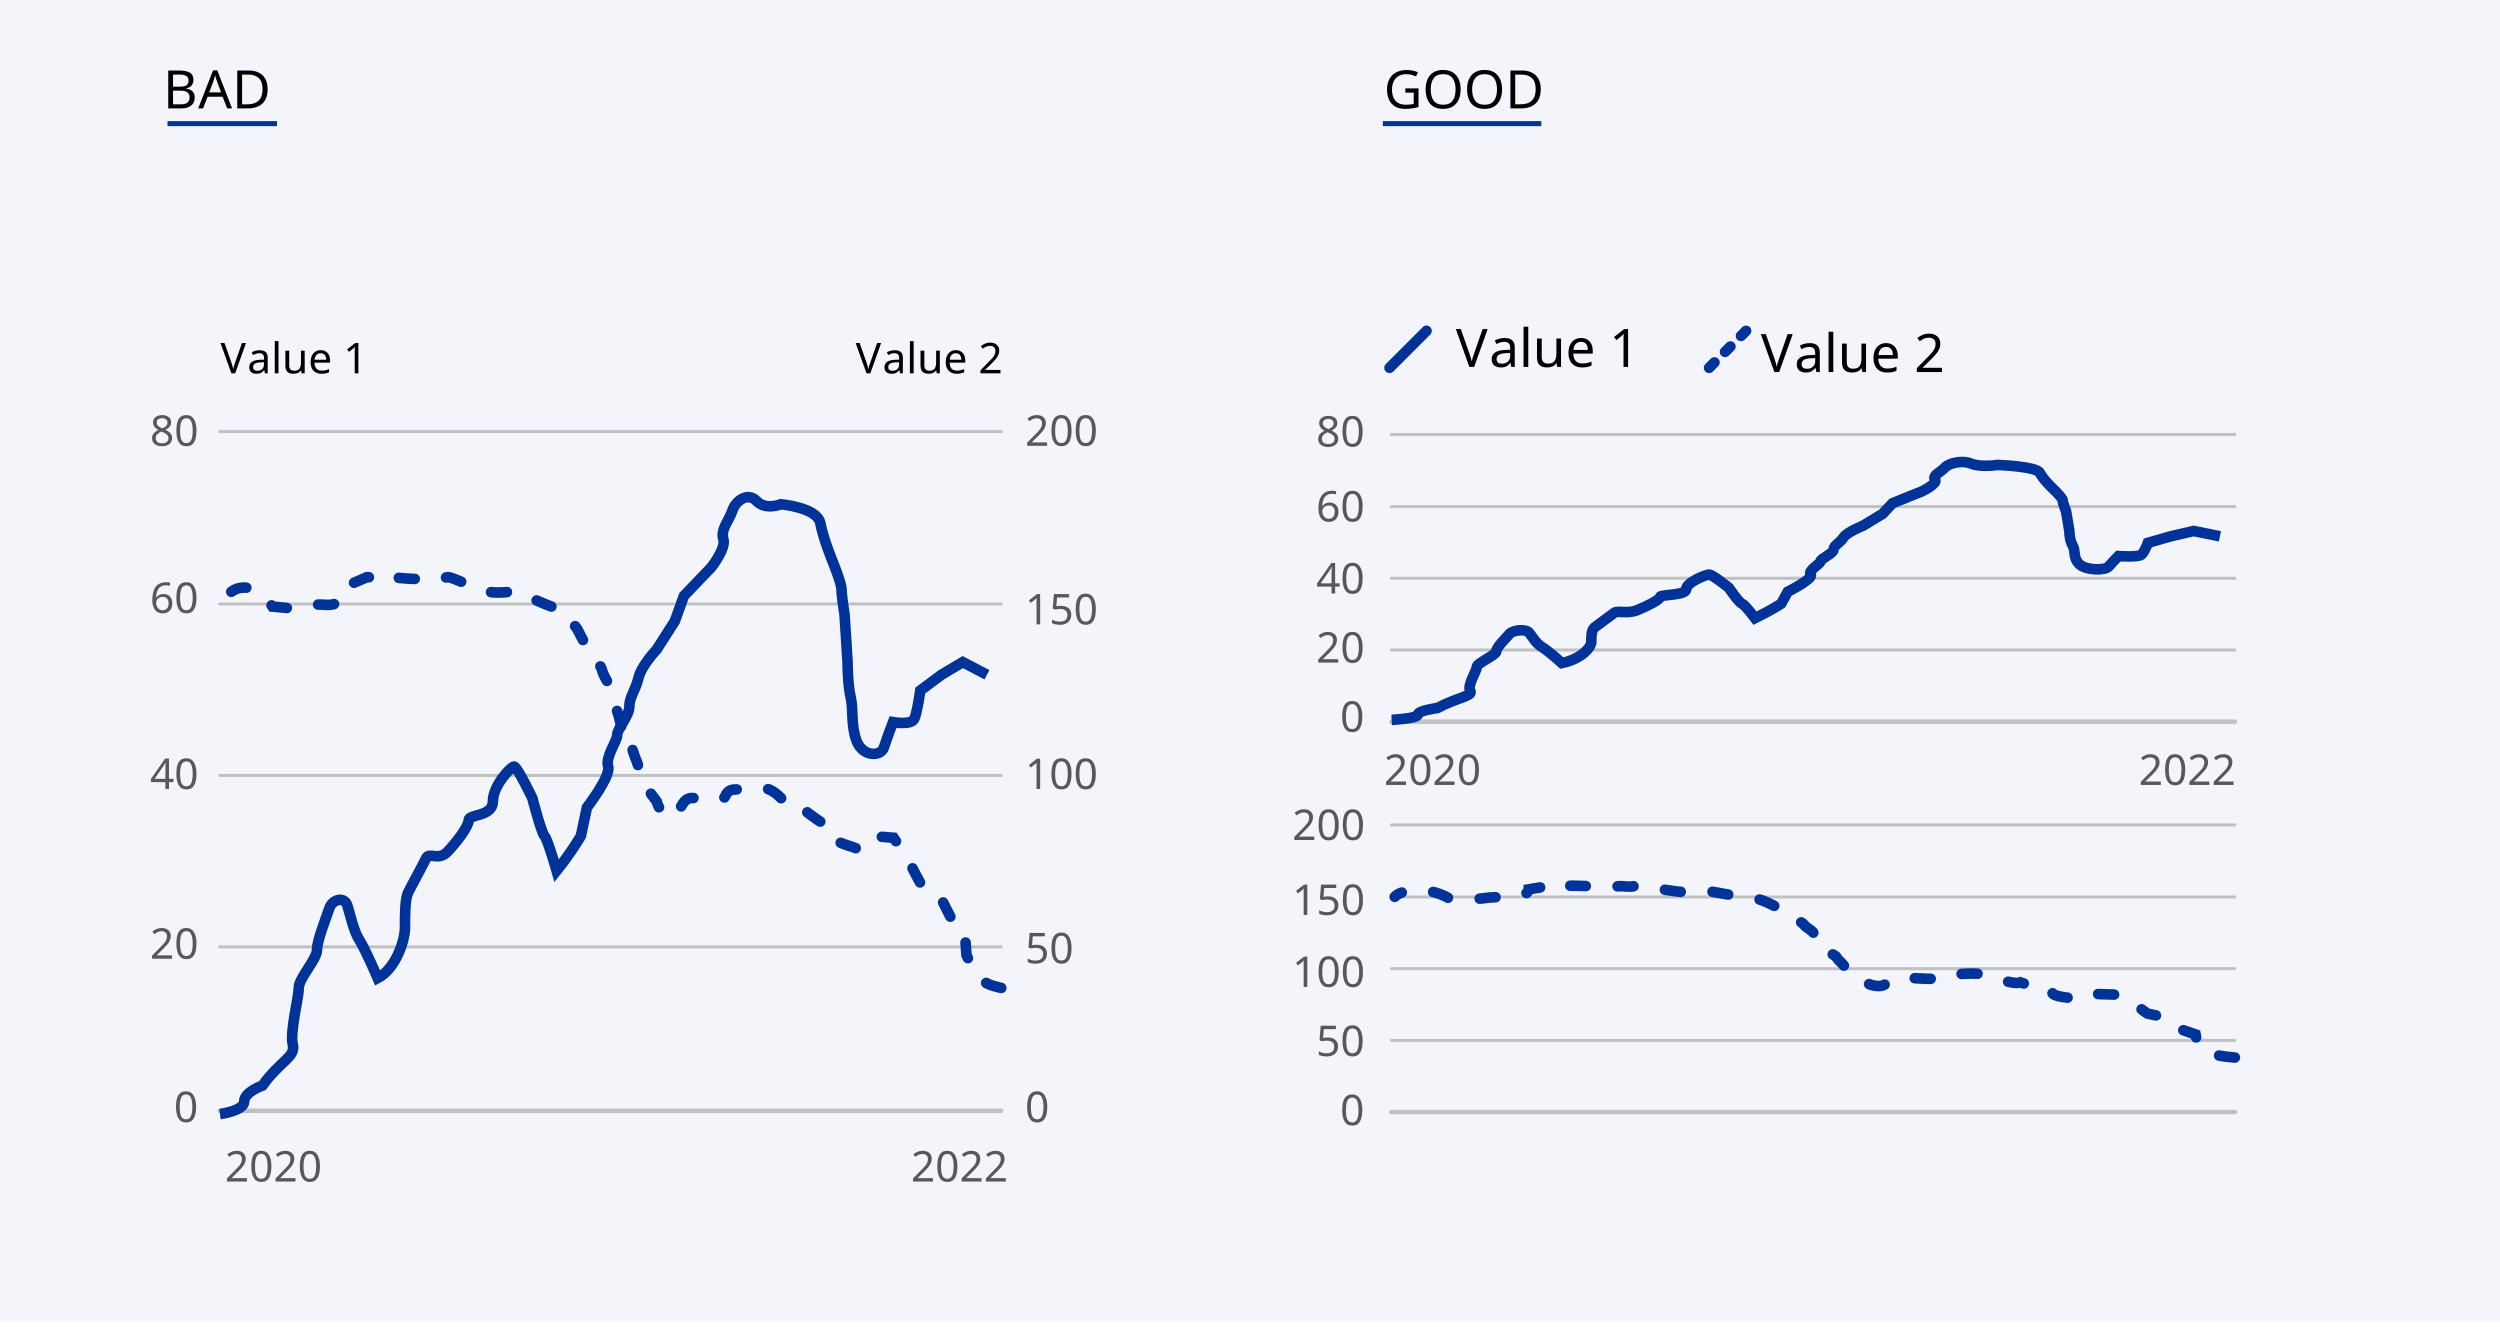
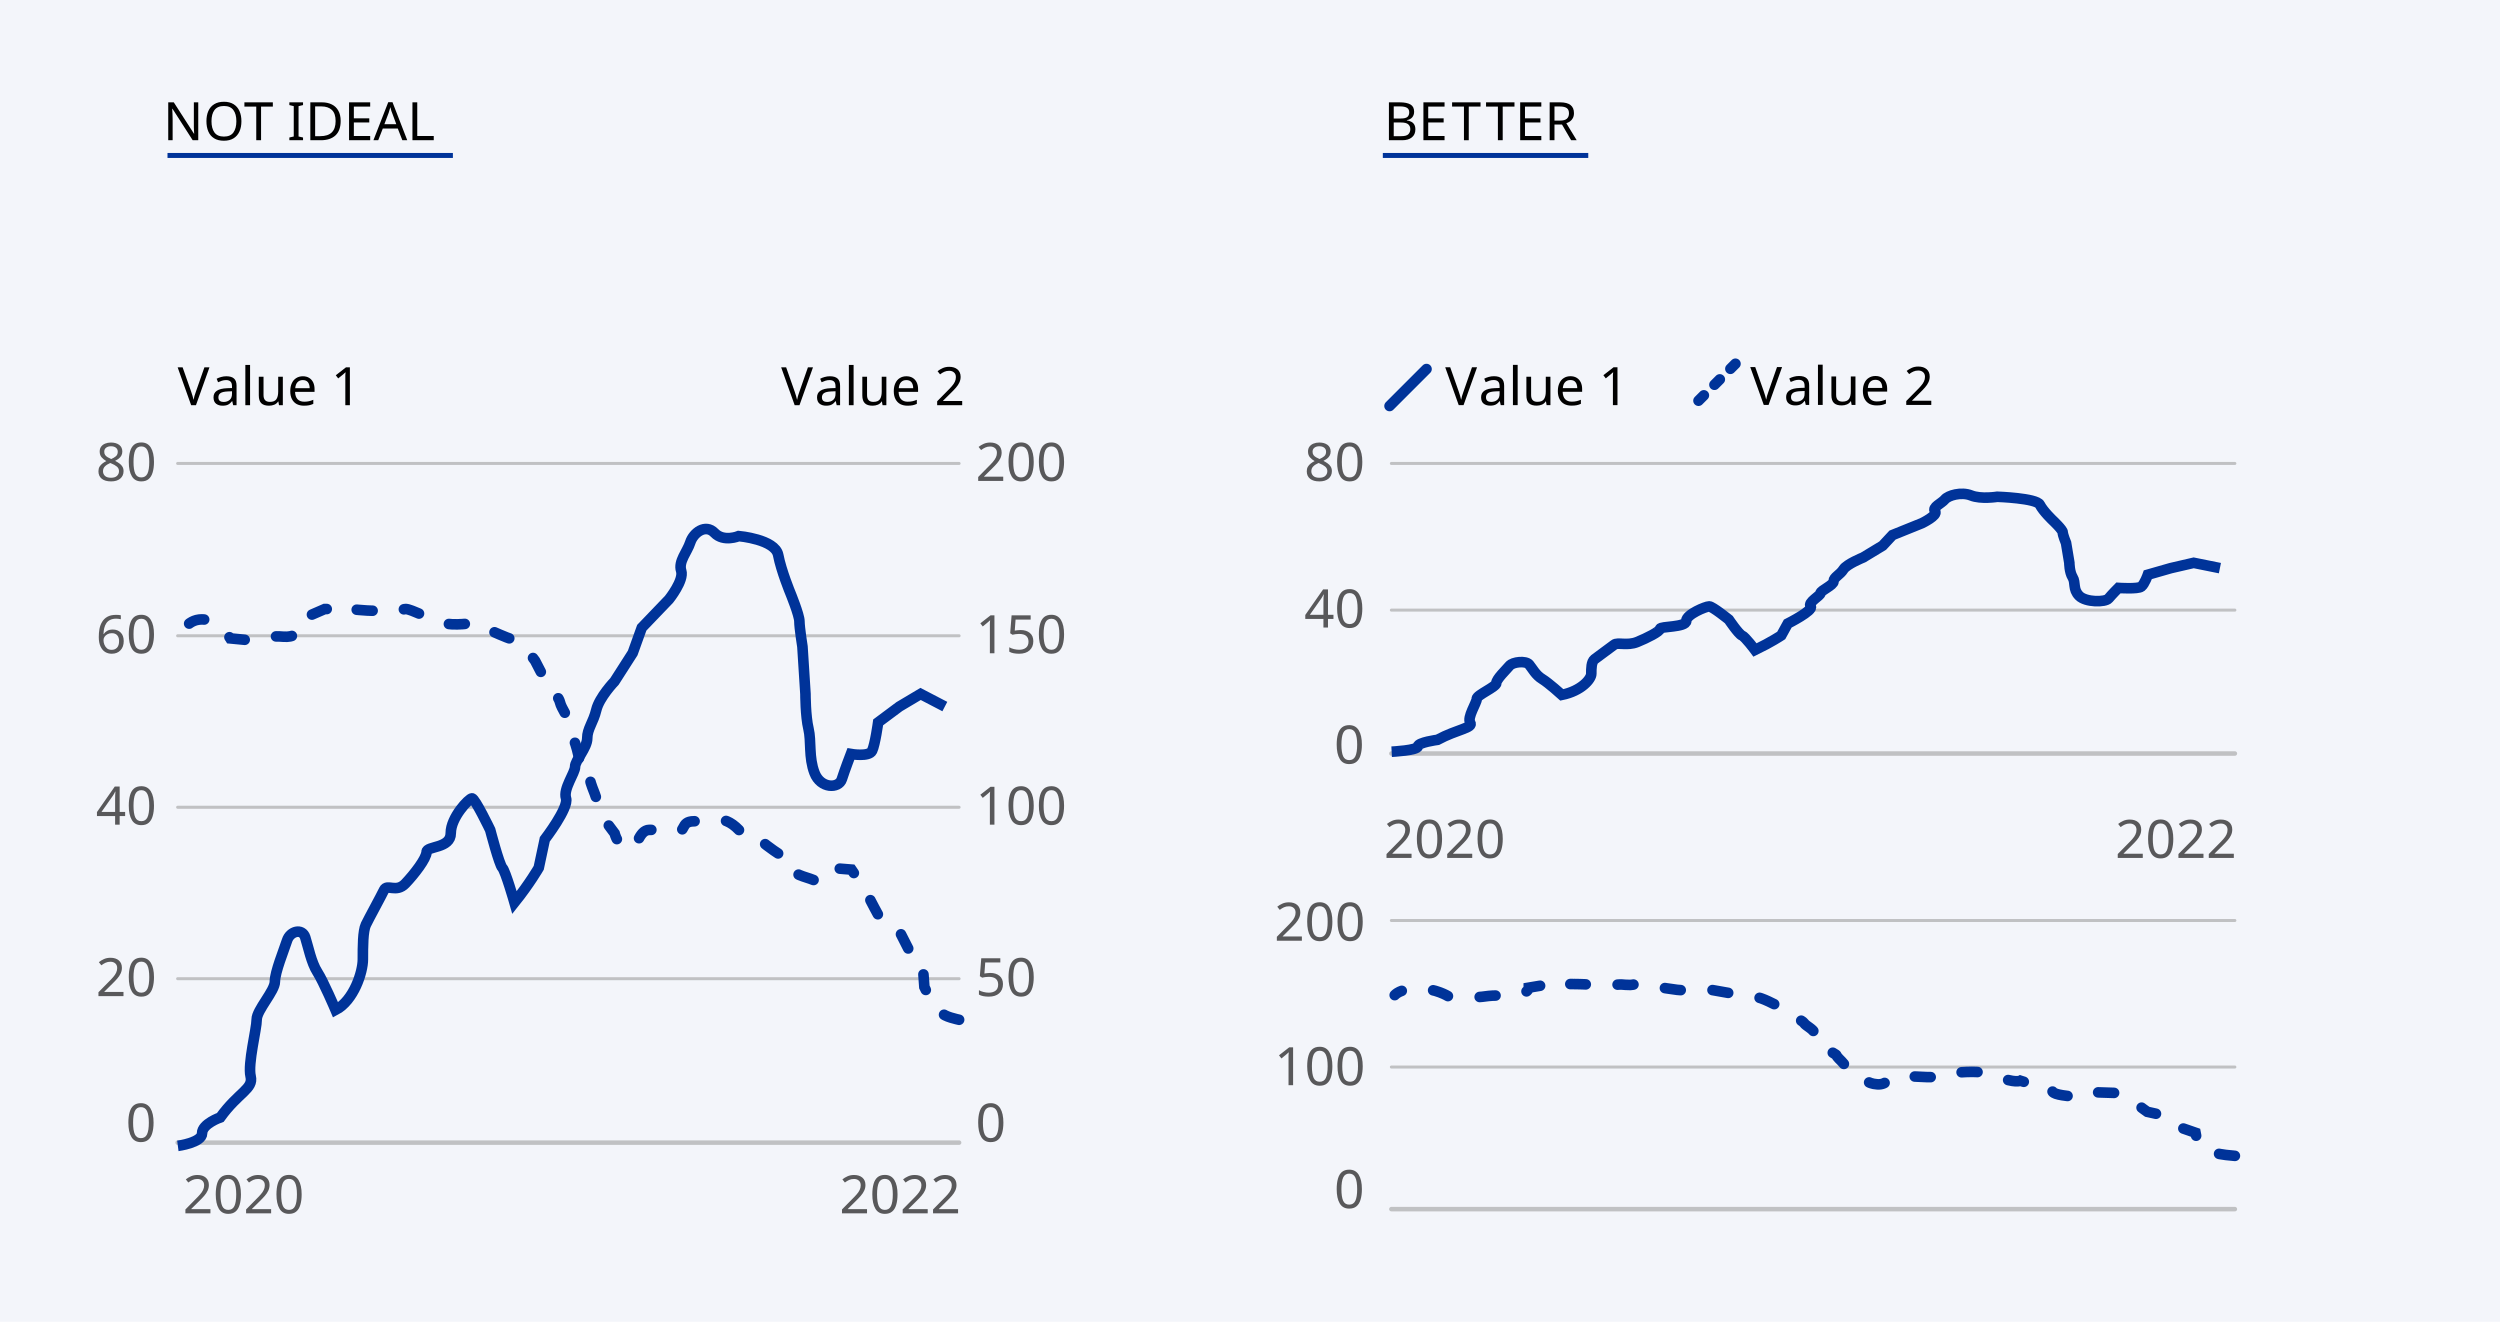
<svg xmlns="http://www.w3.org/2000/svg" viewBox="0 0 471.19 250">
  <g id="Hintergrund">
-     <rect x="-65.25" y="-.88" width="600" height="250" fill="#f3f5fa" />
+     <rect y="-.88" width="471.19" height="250" fill="#f3f5fa" />
  </g>
  <g id="Graphic">
-     <line x1="188.71" y1="209.36" x2="41.41" y2="209.36" fill="none" stroke="#c0c1c3" stroke-linecap="round" stroke-miterlimit="10" stroke-width=".85" />
-     <line x1="188.71" y1="178.46" x2="41.41" y2="178.46" fill="none" stroke="#c0c1c3" stroke-linecap="round" stroke-miterlimit="10" stroke-width=".57" />
-     <line x1="188.71" y1="146.15" x2="41.41" y2="146.15" fill="none" stroke="#c0c1c3" stroke-linecap="round" stroke-miterlimit="10" stroke-width=".57" />
-     <line x1="188.71" y1="113.83" x2="41.41" y2="113.83" fill="none" stroke="#c0c1c3" stroke-linecap="round" stroke-miterlimit="10" stroke-width=".57" />
-     <path d="M188.71,186.2s-3.12-.65-3.12-1.3c0-.65-1.87-1.63-1.87-1.63l-1.56-3.25-.31-4.23-2.19-1.95-2.81-5.53-3.43-1.95s-1.25-2.28-1.87-3.58c-.62-1.3-3.12-4.88-3.12-4.88l-4.06-.33s-1.56,2.93-3.12,2.28c-1.56-.65-4.06-.98-4.37-2.6s.62-.65-1.56-1.95c-2.19-1.3-4.06-2.93-4.06-2.93,0,0-.94,1.3-4.06-1.95-3.12-3.25-5.62-1.63-8.43-1.63s-1.25,2.28-3.75,1.95c-2.5-.33-2.45-.33-4.66-.33-2.21,0-2.21,3.9-4.08,3.58-1.87-.33-2.5-2.93-2.5-2.93l-2.19-2.93-1.56-4.55c-1.56-3.9-.31-1.95-1.56-3.9-1.25-1.95-.62,1.95-1.25-1.95s-1.56-4.88-1.87-6.83-1.56-3.25-1.87-4.55-2.5-3.58-2.5-3.58l-2.19-4.23s-2.81-3.9-3.75-3.9c-.94,0-7.8-3.25-7.8-3.25,0,0-3.75,.65-5.93,0s-5.93-2.6-6.87-2.6c-.94,0-.62,.65-2.19,.33s0,0-3.12,0c-3.12,0-4.37-.33-5.93-.33-1.56,0,.94,0-1.56,0h-2.5s-3.75,1.63-3.75,1.63c0,0,0,3.9-4.06,3.58-4.06-.33-3.12,.98-6.56,.65l-3.43-.33s-2.19-3.58-5.31-3.58-4.05,3.06-4.05,3.06" fill="none" stroke="#039" stroke-dasharray="0 0 3 6" stroke-linecap="round" stroke-miterlimit="10" stroke-width="2" />
-     <line x1="188.71" y1="81.35" x2="41.41" y2="81.35" fill="none" stroke="#c0c1c3" stroke-linecap="round" stroke-miterlimit="10" stroke-width=".57" />
-     <line x1="421.22" y1="136.02" x2="262.24" y2="136.02" fill="none" stroke="#c0c1c3" stroke-linecap="round" stroke-miterlimit="10" stroke-width=".85" />
-     <line x1="421.22" y1="122.51" x2="262.24" y2="122.51" fill="none" stroke="#c0c1c3" stroke-linecap="round" stroke-miterlimit="10" stroke-width=".57" />
-     <line x1="421.22" y1="108.99" x2="262.24" y2="108.99" fill="none" stroke="#c0c1c3" stroke-linecap="round" stroke-miterlimit="10" stroke-width=".57" />
-     <line x1="421.22" y1="95.48" x2="262.24" y2="95.48" fill="none" stroke="#c0c1c3" stroke-linecap="round" stroke-miterlimit="10" stroke-width=".57" />
-     <line x1="421.22" y1="81.9" x2="262.24" y2="81.9" fill="none" stroke="#c0c1c3" stroke-linecap="round" stroke-miterlimit="10" stroke-width=".57" />
-     <line x1="421.22" y1="209.6" x2="262.24" y2="209.6" fill="none" stroke="#c0c1c3" stroke-linecap="round" stroke-miterlimit="10" stroke-width=".85" />
-     <line x1="421.22" y1="196.09" x2="262.24" y2="196.09" fill="none" stroke="#c0c1c3" stroke-linecap="round" stroke-miterlimit="10" stroke-width=".57" />
-     <line x1="421.22" y1="182.58" x2="262.24" y2="182.58" fill="none" stroke="#c0c1c3" stroke-linecap="round" stroke-miterlimit="10" stroke-width=".57" />
-     <line x1="421.22" y1="169.06" x2="262.24" y2="169.06" fill="none" stroke="#c0c1c3" stroke-linecap="round" stroke-miterlimit="10" stroke-width=".57" />
-     <path d="M421.22,199.32s-3.37-.27-3.37-.54c0-.27-2.02-.68-2.02-.68l-1.68-1.36-.34-1.77-2.36-.82-3.03-2.31-3.71-.82s-1.35-.95-2.02-1.5c-.67-.54-3.37-2.04-3.37-2.04l-4.38-.14s-1.68,1.22-3.37,.95c-1.68-.27-4.38-.41-4.72-1.09s.67-.27-1.68-.82c-2.36-.54-4.38-1.22-4.38-1.22,0,0-1.01,.54-4.38-.82-3.37-1.36-6.07-.68-9.1-.68-3.03,0-1.35,.95-4.04,.82s-2.64-.14-5.03-.14c-2.38,0-2.38,1.63-4.41,1.5s-2.7-1.22-2.7-1.22l-2.36-1.22-1.68-1.9c-1.68-1.63-.34-.82-1.68-1.63-1.35-.82-.67,.82-1.35-.82s-1.68-2.04-2.02-2.86-1.68-1.36-2.02-1.9c-.34-.54-2.7-1.5-2.7-1.5l-2.36-1.77s-3.03-1.63-4.04-1.63c-1.01,0-8.42-1.36-8.42-1.36,0,0-4.04,.27-6.4,0s-6.4-1.09-7.41-1.09c-1.01,0-.67,.27-2.36,.14-1.68-.14,0,0-3.37,0-3.37,0-4.72-.14-6.4-.14s1.01,0-1.68,0h-2.7s-4.04,.68-4.04,.68c0,0,0,1.63-4.38,1.5s-3.37,.41-7.08,.27l-3.71-.14s-2.36-1.5-5.73-1.5-4.37,1.28-4.37,1.28" fill="none" stroke="#039" stroke-dasharray="0 0 3 6" stroke-linecap="round" stroke-miterlimit="10" stroke-width="2" />
-     <line x1="421.22" y1="155.48" x2="262.24" y2="155.48" fill="none" stroke="#c0c1c3" stroke-linecap="round" stroke-miterlimit="10" stroke-width=".57" />
+     <line x1="180.77" y1="215.36" x2="33.48" y2="215.36" fill="none" stroke="#c0c1c3" stroke-linecap="round" stroke-miterlimit="10" stroke-width=".85" />
+     <line x1="180.77" y1="184.46" x2="33.48" y2="184.46" fill="none" stroke="#c0c1c3" stroke-linecap="round" stroke-miterlimit="10" stroke-width=".57" />
+     <line x1="180.77" y1="152.15" x2="33.48" y2="152.15" fill="none" stroke="#c0c1c3" stroke-linecap="round" stroke-miterlimit="10" stroke-width=".57" />
+     <line x1="180.77" y1="119.83" x2="33.48" y2="119.83" fill="none" stroke="#c0c1c3" stroke-linecap="round" stroke-miterlimit="10" stroke-width=".57" />
+     <path d="M180.77,192.2s-3.12-.65-3.12-1.3c0-.65-1.87-1.63-1.87-1.63l-1.56-3.25-.31-4.23-2.19-1.95-2.81-5.53-3.43-1.95s-1.25-2.28-1.87-3.58c-.62-1.3-3.12-4.88-3.12-4.88l-4.06-.33s-1.56,2.93-3.12,2.28c-1.56-.65-4.06-.98-4.37-2.6s.62-.65-1.56-1.95c-2.19-1.3-4.06-2.93-4.06-2.93,0,0-.94,1.3-4.06-1.95-3.12-3.25-5.62-1.63-8.43-1.63s-1.25,2.28-3.75,1.95c-2.5-.33-2.45-.33-4.66-.33-2.21,0-2.21,3.9-4.08,3.58-1.87-.33-2.5-2.93-2.5-2.93l-2.19-2.93-1.56-4.55c-1.56-3.9-.31-1.95-1.56-3.9-1.25-1.95-.62,1.95-1.25-1.95s-1.56-4.88-1.87-6.83-1.56-3.25-1.87-4.55-2.5-3.58-2.5-3.58l-2.19-4.23s-2.81-3.9-3.75-3.9c-.94,0-7.8-3.25-7.8-3.25,0,0-3.75,.65-5.93,0s-5.93-2.6-6.87-2.6c-.94,0-.62,.65-2.19,.33s0,0-3.12,0c-3.12,0-4.37-.33-5.93-.33-1.56,0,.94,0-1.56,0h-2.5s-3.75,1.63-3.75,1.63c0,0,0,3.9-4.06,3.58-4.06-.33-3.12,.98-6.56,.65l-3.43-.33s-2.19-3.58-5.31-3.58-4.05,3.06-4.05,3.06" fill="none" stroke="#039" stroke-dasharray="0 0 3 6" stroke-linecap="round" stroke-miterlimit="10" stroke-width="2" />
+     <line x1="180.77" y1="87.35" x2="33.48" y2="87.35" fill="none" stroke="#c0c1c3" stroke-linecap="round" stroke-miterlimit="10" stroke-width=".57" />
+     <line x1="421.22" y1="142.02" x2="262.24" y2="142.02" fill="none" stroke="#c0c1c3" stroke-linecap="round" stroke-miterlimit="10" stroke-width=".85" />
+     <line x1="421.22" y1="114.99" x2="262.24" y2="114.99" fill="none" stroke="#c0c1c3" stroke-linecap="round" stroke-miterlimit="10" stroke-width=".57" />
+     <line x1="421.22" y1="87.35" x2="262.24" y2="87.35" fill="none" stroke="#c0c1c3" stroke-linecap="round" stroke-miterlimit="10" stroke-width=".57" />
+     <line x1="421.22" y1="227.89" x2="262.24" y2="227.89" fill="none" stroke="#c0c1c3" stroke-linecap="round" stroke-miterlimit="10" stroke-width=".85" />
+     <line x1="421.22" y1="201.11" x2="262.24" y2="201.11" fill="none" stroke="#c0c1c3" stroke-linecap="round" stroke-miterlimit="10" stroke-width=".57" />
+     <path d="M421.22,217.85s-3.37-.27-3.37-.54c0-.27-2.02-.68-2.02-.68l-1.68-1.36-.34-1.77-2.36-.82-3.03-2.31-3.71-.82s-1.35-.95-2.02-1.5c-.67-.54-3.37-2.04-3.37-2.04l-4.38-.14s-1.68,1.22-3.37,.95c-1.68-.27-4.38-.41-4.72-1.09s.67-.27-1.68-.82c-2.36-.54-4.38-1.22-4.38-1.22,0,0-1.01,.54-4.38-.82-3.37-1.36-6.07-.68-9.1-.68-3.03,0-1.35,.95-4.04,.82s-2.64-.14-5.03-.14c-2.38,0-2.38,1.63-4.41,1.5s-2.7-1.22-2.7-1.22l-2.36-1.22-1.68-1.9c-1.68-1.63-.34-.82-1.68-1.63-1.35-.82-.67,.82-1.35-.82s-1.68-2.04-2.02-2.86-1.68-1.36-2.02-1.9c-.34-.54-2.7-1.5-2.7-1.5l-2.36-1.77s-3.03-1.63-4.04-1.63c-1.01,0-8.42-1.36-8.42-1.36,0,0-4.04,.27-6.4,0s-6.4-1.09-7.41-1.09c-1.01,0-.67,.27-2.36,.14-1.68-.14,0,0-3.37,0-3.37,0-4.72-.14-6.4-.14s1.01,0-1.68,0h-2.7s-4.04,.68-4.04,.68c0,0,0,1.63-4.38,1.5s-3.37,.41-7.08,.27l-3.71-.14s-2.36-1.5-5.73-1.5-4.37,1.28-4.37,1.28" fill="none" stroke="#039" stroke-dasharray="0 0 3 6" stroke-linecap="round" stroke-miterlimit="10" stroke-width="2" />
+     <line x1="421.22" y1="173.49" x2="262.24" y2="173.49" fill="none" stroke="#c0c1c3" stroke-linecap="round" stroke-miterlimit="10" stroke-width=".57" />
  </g>
  <g id="Text">
-     <text transform="translate(171.69 222.69)" fill="#58585a" font-family="Ubuntu-Regular, Ubuntu" font-size="8">
+     <text transform="translate(158.21 228.69)" fill="#58585a" font-family="Ubuntu-Regular, Ubuntu" font-size="10">
      <tspan x="0" y="0">2022</tspan>
    </text>
-     <text transform="translate(42.39 222.69)" fill="#58585a" font-family="Ubuntu-Regular, Ubuntu" font-size="8">
+     <text transform="translate(34.46 228.69)" fill="#58585a" font-family="Ubuntu-Regular, Ubuntu" font-size="10">
      <tspan x="0" y="0">2020</tspan>
    </text>
-     <text transform="translate(28.27 115.53)" fill="#58585a" font-family="Ubuntu-Regular, Ubuntu" font-size="8">
+     <text transform="translate(18.07 123.12)" fill="#58585a" font-family="Ubuntu-Regular, Ubuntu" font-size="10">
      <tspan x="0" y="0">60</tspan>
    </text>
-     <text transform="translate(28.27 84.03)" fill="#58585a" font-family="Ubuntu-Regular, Ubuntu" font-size="8">
+     <text transform="translate(18.07 90.64)" fill="#58585a" font-family="Ubuntu-Regular, Ubuntu" font-size="10">
      <tspan x="0" y="0">80</tspan>
    </text>
-     <text transform="translate(41.56 70.37)" font-family="Ubuntu-Regular, Ubuntu" font-size="8">
-       <tspan x="0" y="0" letter-spacing="-.03em">V</tspan>
-       <tspan x="5.05" y="0">alue 1</tspan>
-     </text>
-     <text transform="translate(28.27 148.71)" fill="#58585a" font-family="Ubuntu-Regular, Ubuntu" font-size="8">
-       <tspan x="0" y="0">40</tspan>
-     </text>
-     <text transform="translate(28.27 180.7)" fill="#58585a" font-family="Ubuntu-Regular, Ubuntu" font-size="8">
-       <tspan x="0" y="0">20</tspan>
-     </text>
-     <text transform="translate(32.78 211.48)" fill="#58585a" font-family="Ubuntu-Regular, Ubuntu" font-size="8">
-       <tspan x="0" y="0">0</tspan>
-     </text>
-     <text transform="translate(193.2 117.68)" fill="#58585a" font-family="Ubuntu-Regular, Ubuntu" font-size="8">
-       <tspan x="0" y="0">150</tspan>
-     </text>
-     <text transform="translate(193.2 84.02)" fill="#58585a" font-family="Ubuntu-Regular, Ubuntu" font-size="8">
-       <tspan x="0" y="0">200</tspan>
-     </text>
-     <text transform="translate(161.27 70.37)" font-family="Ubuntu-Regular, Ubuntu" font-size="8">
-       <tspan x="0" y="0" letter-spacing="-.03em">V</tspan>
-       <tspan x="5.05" y="0">alue 2</tspan>
-     </text>
-     <text transform="translate(193.2 148.71)" fill="#58585a" font-family="Ubuntu-Regular, Ubuntu" font-size="8">
-       <tspan x="0" y="0">100</tspan>
-     </text>
-     <text transform="translate(193.2 181.56)" fill="#58585a" font-family="Ubuntu-Regular, Ubuntu" font-size="8">
-       <tspan x="0" y="0">50</tspan>
-     </text>
-     <text transform="translate(193.2 211.48)" fill="#58585a" font-family="Ubuntu-Regular, Ubuntu" font-size="8">
-       <tspan x="0" y="0">0</tspan>
-     </text>
-     <path d="M41.46,209.97s4.57-.6,4.57-2.38,3.43-2.98,3.43-2.98c3.43-4.76,6.29-5.36,5.72-7.74-.57-2.38,1.14-8.93,1.14-10.72s3.43-5.36,3.43-7.14,1.71-5.95,2.29-7.74c.57-1.79,2.86-2.38,3.43-.6,.57,1.79,1.14,4.76,2.29,6.55,1.14,1.79,3.43,7.14,3.43,7.14,3.43-1.79,5.14-7.14,5.14-9.53s0-5.36,.57-6.55c.57-1.19,2.86-5.36,3.43-6.55,.57-1.19,2.29,.6,4-1.19,1.71-1.79,4-4.76,4-5.95s4.57-.6,4.57-3.57,3.43-6.55,4-6.55,3.43,5.95,3.43,5.95c0,0,1.71,6.55,2.29,7.14s2.29,6.55,2.29,6.55c2.86-3.57,4.57-6.55,4.57-6.55l1.14-5.36s4.57-5.95,4-7.74c-.57-1.79,1.71-4.76,1.71-5.95s2.29-3.57,2.29-5.36,1.14-2.98,1.71-5.36,3.43-5.36,3.43-5.36l3.43-5.36,1.71-4.76,5.14-5.36s2.86-3.57,2.29-5.36,1.14-3.57,1.71-5.36c.57-1.79,2.86-3.57,4.57-1.79,1.71,1.79,4.57,.6,4.57,.6,0,0,6.86,.6,7.43,3.57,.57,2.98,2.29,7.14,2.29,7.14,0,0,1.71,4.17,1.71,5.36s.57,4.76,.57,4.76l.57,8.93s0,4.17,.57,6.55c.57,2.38,0,5.36,1.14,8.33,1.14,2.98,4.57,2.98,5.14,1.19s1.71-4.76,1.71-4.76c0,0,3.43,.6,4-.6,.57-1.19,1.14-5.36,1.14-5.36l4-2.98,4-2.38,4.57,2.38" fill="none" stroke="#039" stroke-miterlimit="10" stroke-width="2" />
-     <text transform="translate(260.84 147.94)" fill="#58585a" font-family="Ubuntu-Regular, Ubuntu" font-size="8">
-       <tspan x="0" y="0">2020</tspan>
-     </text>
-     <text transform="translate(403.1 147.94)" fill="#58585a" font-family="Ubuntu-Regular, Ubuntu" font-size="8">
-       <tspan x="0" y="0">2022</tspan>
-     </text>
-     <text transform="translate(248.06 98.29)" fill="#58585a" font-family="Ubuntu-Regular, Ubuntu" font-size="8">
-       <tspan x="0" y="0">60</tspan>
-     </text>
-     <text transform="translate(248.06 84.17)" fill="#58585a" font-family="Ubuntu-Regular, Ubuntu" font-size="8">
-       <tspan x="0" y="0">80</tspan>
-     </text>
-     <text transform="translate(274.39 69.16)" font-family="Ubuntu-Regular, Ubuntu" font-size="10">
+     <text transform="translate(33.48 76.37)" font-family="Ubuntu-Regular, Ubuntu" font-size="10">
      <tspan x="0" y="0" letter-spacing="-.03em">V</tspan>
      <tspan x="6.31" y="0" letter-spacing="0em">alue 1</tspan>
    </text>
-     <text transform="translate(248.06 111.86)" fill="#58585a" font-family="Ubuntu-Regular, Ubuntu" font-size="8">
+     <text transform="translate(18.07 155.43)" fill="#58585a" font-family="Ubuntu-Regular, Ubuntu" font-size="10">
      <tspan x="0" y="0">40</tspan>
    </text>
-     <text transform="translate(248.06 124.89)" fill="#58585a" font-family="Ubuntu-Regular, Ubuntu" font-size="8">
+     <text transform="translate(18.07 187.75)" fill="#58585a" font-family="Ubuntu-Regular, Ubuntu" font-size="10">
      <tspan x="0" y="0">20</tspan>
    </text>
-     <text transform="translate(252.58 137.92)" fill="#58585a" font-family="Ubuntu-Regular, Ubuntu" font-size="8">
+     <text transform="translate(23.71 215.17)" fill="#58585a" font-family="Ubuntu-Regular, Ubuntu" font-size="10">
      <tspan x="0" y="0">0</tspan>
    </text>
-     <path d="M262.29,135.68s4.94-.25,4.94-1,3.7-1.24,3.7-1.24c3.7-1.99,6.79-2.24,6.17-3.24-.62-1,1.23-3.73,1.23-4.48s3.7-2.24,3.7-2.99,1.85-2.49,2.47-3.24,3.08-1,3.7-.25,1.23,1.99,2.47,2.74c1.23,.75,3.7,2.99,3.7,2.99,3.7-.75,5.55-2.99,5.55-3.98s0-2.24,.62-2.74,3.08-2.24,3.7-2.74c.62-.5,2.47,.25,4.32-.5,1.85-.75,4.32-1.99,4.32-2.49s4.94-.25,4.94-1.49,3.7-2.74,4.32-2.74,3.7,2.49,3.7,2.49c0,0,1.85,2.74,2.47,2.99s2.47,2.74,2.47,2.74c3.08-1.49,4.94-2.74,4.94-2.74l1.23-2.24s4.94-2.49,4.32-3.24,1.85-1.99,1.85-2.49,2.47-1.49,2.47-2.24,1.23-1.24,1.85-2.24,3.7-2.24,3.7-2.24l3.7-2.24,1.85-1.99,5.55-2.24s3.08-1.49,2.47-2.24,1.23-1.49,1.85-2.24,3.08-1.49,4.94-.75c1.85,.75,4.94,.25,4.94,.25,0,0,7.4,.25,8.02,1.49,.62,1.24,2.47,2.99,2.47,2.99,0,0,1.85,1.74,1.85,2.24s.62,1.99,.62,1.99l.62,3.73s0,1.74,.62,2.74c.62,1,0,2.24,1.23,3.49s4.94,1.24,5.55,.5c.62-.75,1.85-1.99,1.85-1.99,0,0,3.7,.25,4.32-.25s1.23-2.24,1.23-2.24l4.32-1.24,4.32-1,4.94,1" fill="none" stroke="#039" stroke-miterlimit="10" stroke-width="2" />
-     <text transform="translate(243.55 172.44)" fill="#58585a" font-family="Ubuntu-Regular, Ubuntu" font-size="8">
+     <text transform="translate(183.88 123.12)" fill="#58585a" font-family="Ubuntu-Regular, Ubuntu" font-size="10">
      <tspan x="0" y="0">150</tspan>
    </text>
-     <text transform="translate(243.55 158.32)" fill="#58585a" font-family="Ubuntu-Regular, Ubuntu" font-size="8">
+     <text transform="translate(183.88 90.64)" fill="#58585a" font-family="Ubuntu-Regular, Ubuntu" font-size="10">
      <tspan x="0" y="0">200</tspan>
    </text>
-     <text transform="translate(331.88 70.12)" font-family="Ubuntu-Regular, Ubuntu" font-size="10">
+     <text transform="translate(147.23 76.37)" font-family="Ubuntu-Regular, Ubuntu" font-size="10">
      <tspan x="0" y="0" letter-spacing="-.03em">V</tspan>
      <tspan x="6.31" y="0" letter-spacing="0em">alue 2</tspan>
    </text>
-     <text transform="translate(243.55 186.01)" fill="#58585a" font-family="Ubuntu-Regular, Ubuntu" font-size="8">
+     <text transform="translate(183.88 155.43)" fill="#58585a" font-family="Ubuntu-Regular, Ubuntu" font-size="10">
      <tspan x="0" y="0">100</tspan>
    </text>
-     <text transform="translate(248.06 199.04)" fill="#58585a" font-family="Ubuntu-Regular, Ubuntu" font-size="8">
+     <text transform="translate(183.88 187.75)" fill="#58585a" font-family="Ubuntu-Regular, Ubuntu" font-size="10">
      <tspan x="0" y="0">50</tspan>
    </text>
-     <text transform="translate(252.58 212.07)" fill="#58585a" font-family="Ubuntu-Regular, Ubuntu" font-size="8">
+     <text transform="translate(183.88 215.17)" fill="#58585a" font-family="Ubuntu-Regular, Ubuntu" font-size="10">
      <tspan x="0" y="0">0</tspan>
    </text>
-     <rect x="260.63" y="22.83" width="29.87" height=".94" fill="#039" />
-     <rect x="31.57" y="22.83" width="20.64" height=".94" fill="#039" />
-     <text transform="translate(260.81 20.43)" font-family="Ubuntu-Bold, Ubuntu" font-size="10">
-       <tspan x="0" y="0">GOOD</tspan>
+     <path d="M33.52,215.97s4.57-.6,4.57-2.38,3.43-2.98,3.43-2.98c3.43-4.76,6.29-5.36,5.72-7.74-.57-2.38,1.14-8.93,1.14-10.72s3.43-5.36,3.43-7.14,1.71-5.95,2.29-7.74c.57-1.79,2.86-2.38,3.43-.6,.57,1.79,1.14,4.76,2.29,6.55s3.43,7.14,3.43,7.14c3.43-1.79,5.14-7.14,5.14-9.53s0-5.36,.57-6.55c.57-1.19,2.86-5.36,3.43-6.55,.57-1.19,2.29,.6,4-1.19,1.71-1.79,4-4.76,4-5.95s4.57-.6,4.57-3.57,3.43-6.55,4-6.55,3.43,5.95,3.43,5.95c0,0,1.71,6.55,2.29,7.14s2.29,6.55,2.29,6.55c2.86-3.57,4.57-6.55,4.57-6.55l1.14-5.36s4.57-5.95,4-7.74c-.57-1.79,1.71-4.76,1.71-5.95s2.29-3.57,2.29-5.36,1.14-2.98,1.71-5.36,3.43-5.36,3.43-5.36l3.43-5.36,1.71-4.76,5.14-5.36s2.86-3.57,2.29-5.36,1.14-3.57,1.71-5.36c.57-1.79,2.86-3.57,4.57-1.79,1.71,1.79,4.57,.6,4.57,.6,0,0,6.86,.6,7.43,3.57,.57,2.98,2.29,7.14,2.29,7.14,0,0,1.71,4.17,1.71,5.36s.57,4.76,.57,4.76l.57,8.93s0,4.17,.57,6.55c.57,2.38,0,5.36,1.14,8.33,1.14,2.98,4.57,2.98,5.14,1.19s1.71-4.76,1.71-4.76c0,0,3.43,.6,4-.6,.57-1.19,1.14-5.36,1.14-5.36l4-2.98,4-2.38,4.57,2.38" fill="none" stroke="#039" stroke-miterlimit="10" stroke-width="2" />
+     <text transform="translate(260.84 161.7)" fill="#58585a" font-family="Ubuntu-Regular, Ubuntu" font-size="10">
+       <tspan x="0" y="0">2020</tspan>
    </text>
-     <text transform="translate(30.74 20.43)" font-family="Ubuntu-Bold, Ubuntu" font-size="10">
-       <tspan x="0" y="0" letter-spacing="0em">B</tspan>
-       <tspan x="6.62" y="0">AD</tspan>
+     <text transform="translate(398.66 161.7)" fill="#58585a" font-family="Ubuntu-Regular, Ubuntu" font-size="10">
+       <tspan x="0" y="0">2022</tspan>
    </text>
-     <line x1="261.9" y1="69.32" x2="268.86" y2="62.36" fill="none" stroke="#039" stroke-linecap="round" stroke-miterlimit="10" stroke-width="2" />
-     <line x1="322.13" y1="69.32" x2="329.09" y2="62.36" fill="none" stroke="#039" stroke-dasharray="0 0 1.42 2.83" stroke-linecap="round" stroke-miterlimit="10" stroke-width="2" />
+     <text transform="translate(245.81 90.64)" fill="#58585a" font-family="Ubuntu-Regular, Ubuntu" font-size="10">
+       <tspan x="0" y="0">80</tspan>
+     </text>
+     <text transform="translate(272.39 76.36)" font-family="Ubuntu-Regular, Ubuntu" font-size="10">
+       <tspan x="0" y="0" letter-spacing="-.03em">V</tspan>
+       <tspan x="6.31" y="0" letter-spacing="0em">alue 1</tspan>
+     </text>
+     <text transform="translate(245.81 118.28)" fill="#58585a" font-family="Ubuntu-Regular, Ubuntu" font-size="10">
+       <tspan x="0" y="0">40</tspan>
+     </text>
+     <text transform="translate(251.45 143.92)" fill="#58585a" font-family="Ubuntu-Regular, Ubuntu" font-size="10">
+       <tspan x="0" y="0">0</tspan>
+     </text>
+     <path d="M262.29,141.68s4.94-.25,4.94-1,3.7-1.24,3.7-1.24c3.7-1.99,6.79-2.24,6.17-3.24-.62-1,1.23-3.73,1.23-4.48s3.7-2.24,3.7-2.99,1.85-2.49,2.47-3.24,3.08-1,3.7-.25c.62,.75,1.23,1.99,2.47,2.74,1.23,.75,3.7,2.99,3.7,2.99,3.7-.75,5.55-2.99,5.55-3.98s0-2.24,.62-2.74,3.08-2.24,3.7-2.74c.62-.5,2.47,.25,4.32-.5,1.85-.75,4.32-1.99,4.32-2.49s4.94-.25,4.94-1.49,3.7-2.74,4.32-2.74,3.7,2.49,3.7,2.49c0,0,1.85,2.74,2.47,2.99s2.47,2.74,2.47,2.74c3.08-1.49,4.94-2.74,4.94-2.74l1.23-2.24s4.94-2.49,4.32-3.24,1.85-1.99,1.85-2.49,2.47-1.49,2.47-2.24,1.23-1.24,1.85-2.24,3.7-2.24,3.7-2.24l3.7-2.24,1.85-1.99,5.55-2.24s3.08-1.49,2.47-2.24,1.23-1.49,1.85-2.24,3.08-1.49,4.94-.75c1.85,.75,4.94,.25,4.94,.25,0,0,7.4,.25,8.02,1.49,.62,1.24,2.47,2.99,2.47,2.99,0,0,1.85,1.74,1.85,2.24s.62,1.99,.62,1.99l.62,3.73s0,1.74,.62,2.74c.62,1,0,2.24,1.23,3.49s4.94,1.24,5.55,.5c.62-.75,1.85-1.99,1.85-1.99,0,0,3.7,.25,4.32-.25s1.23-2.24,1.23-2.24l4.32-1.24,4.32-1,4.94,1" fill="none" stroke="#039" stroke-miterlimit="10" stroke-width="2" />
+     <text transform="translate(240.17 177.3)" fill="#58585a" font-family="Ubuntu-Regular, Ubuntu" font-size="10">
+       <tspan x="0" y="0">200</tspan>
+     </text>
+     <text transform="translate(329.88 76.32)" font-family="Ubuntu-Regular, Ubuntu" font-size="10">
+       <tspan x="0" y="0" letter-spacing="-.03em">V</tspan>
+       <tspan x="6.31" y="0" letter-spacing="0em">alue 2</tspan>
+     </text>
+     <text transform="translate(240.17 204.54)" fill="#58585a" font-family="Ubuntu-Regular, Ubuntu" font-size="10">
+       <tspan x="0" y="0">100</tspan>
+     </text>
+     <text transform="translate(251.45 227.7)" fill="#58585a" font-family="Ubuntu-Regular, Ubuntu" font-size="10">
+       <tspan x="0" y="0">0</tspan>
+     </text>
+     <rect x="260.63" y="28.83" width="38.72" height=".94" fill="#039" />
+     <rect x="31.57" y="28.83" width="53.79" height=".94" fill="#039" />
+     <text transform="translate(260.81 26.43)" font-family="Ubuntu-Bold, Ubuntu" font-size="10">
+       <tspan x="0" y="0">BE</tspan>
+       <tspan x="12.78" y="0" letter-spacing=".03em">T</tspan>
+       <tspan x="19.18" y="0">TER</tspan>
+     </text>
+     <text transform="translate(30.74 26.43)" font-family="Ubuntu-Bold, Ubuntu" font-size="10">
+       <tspan x="0" y="0">N</tspan>
+       <tspan x="7.56" y="0" letter-spacing="-.02em">O</tspan>
+       <tspan x="15.23" y="0" letter-spacing="0em">T IDEAL</tspan>
+     </text>
+     <line x1="261.9" y1="76.52" x2="268.86" y2="69.56" fill="none" stroke="#039" stroke-linecap="round" stroke-miterlimit="10" stroke-width="2" />
+     <line x1="320.13" y1="75.52" x2="327.09" y2="68.56" fill="none" stroke="#039" stroke-dasharray="0 0 1.42 2.83" stroke-linecap="round" stroke-miterlimit="10" stroke-width="2" />
  </g>
</svg>
